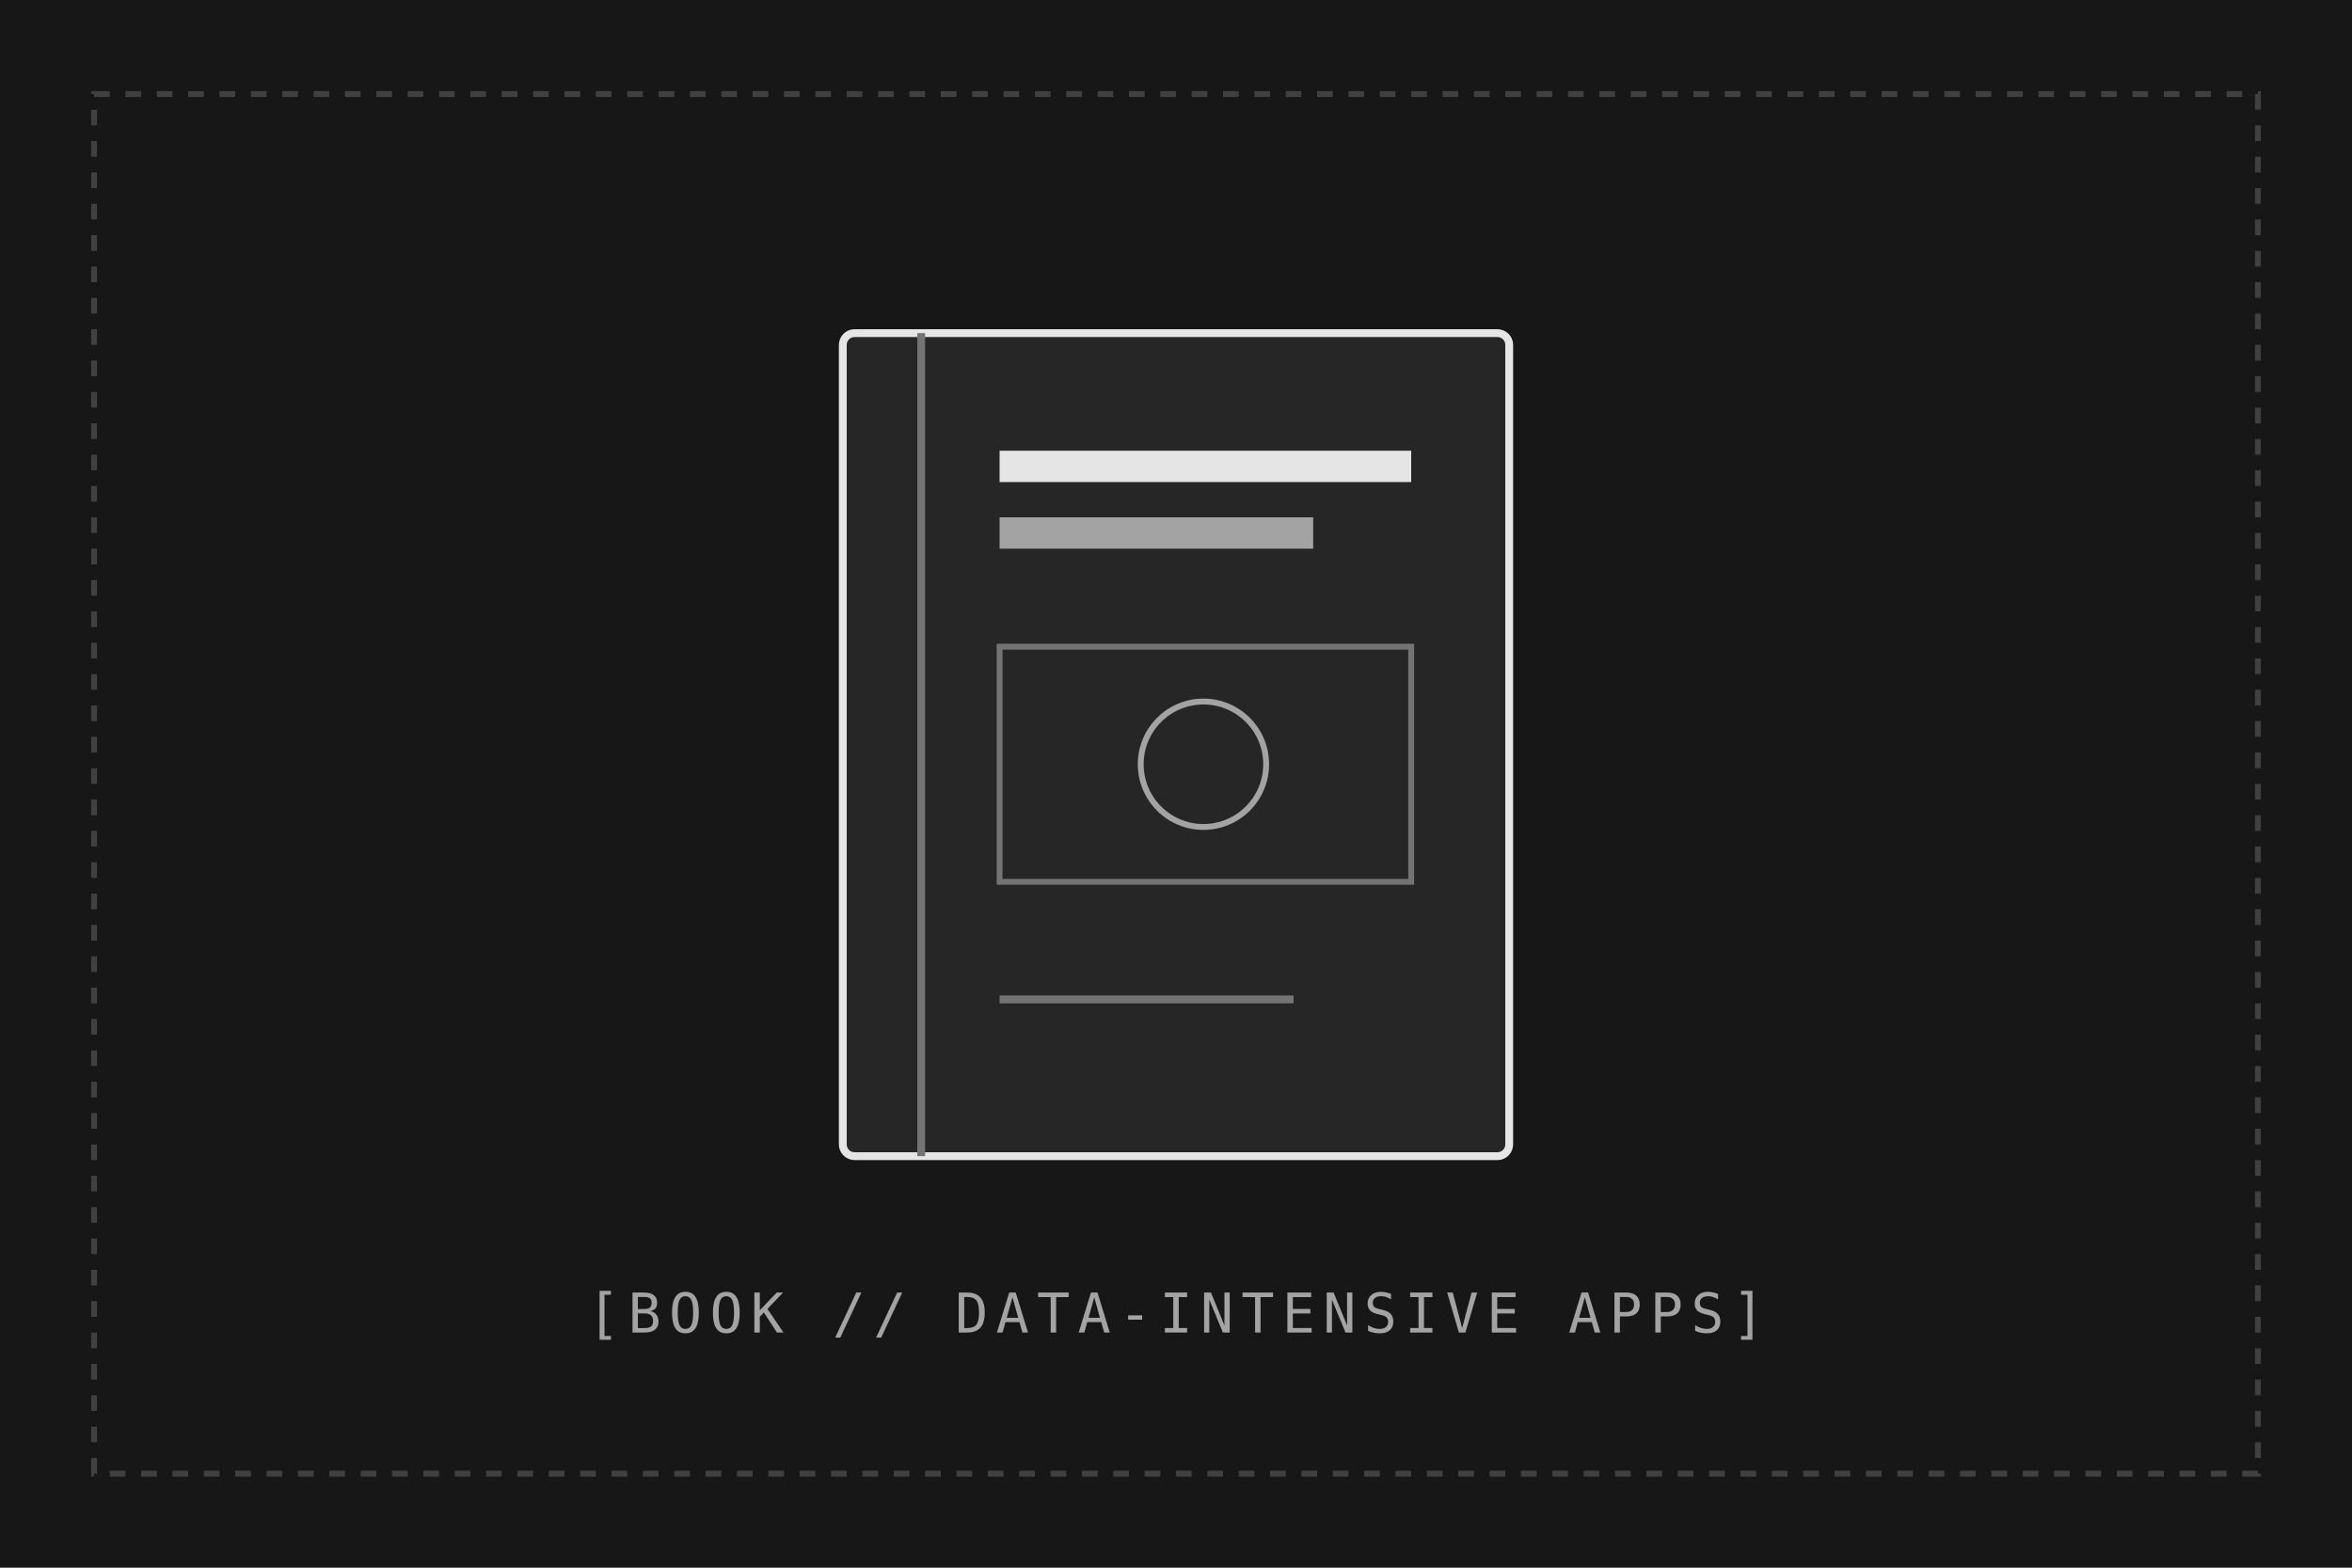
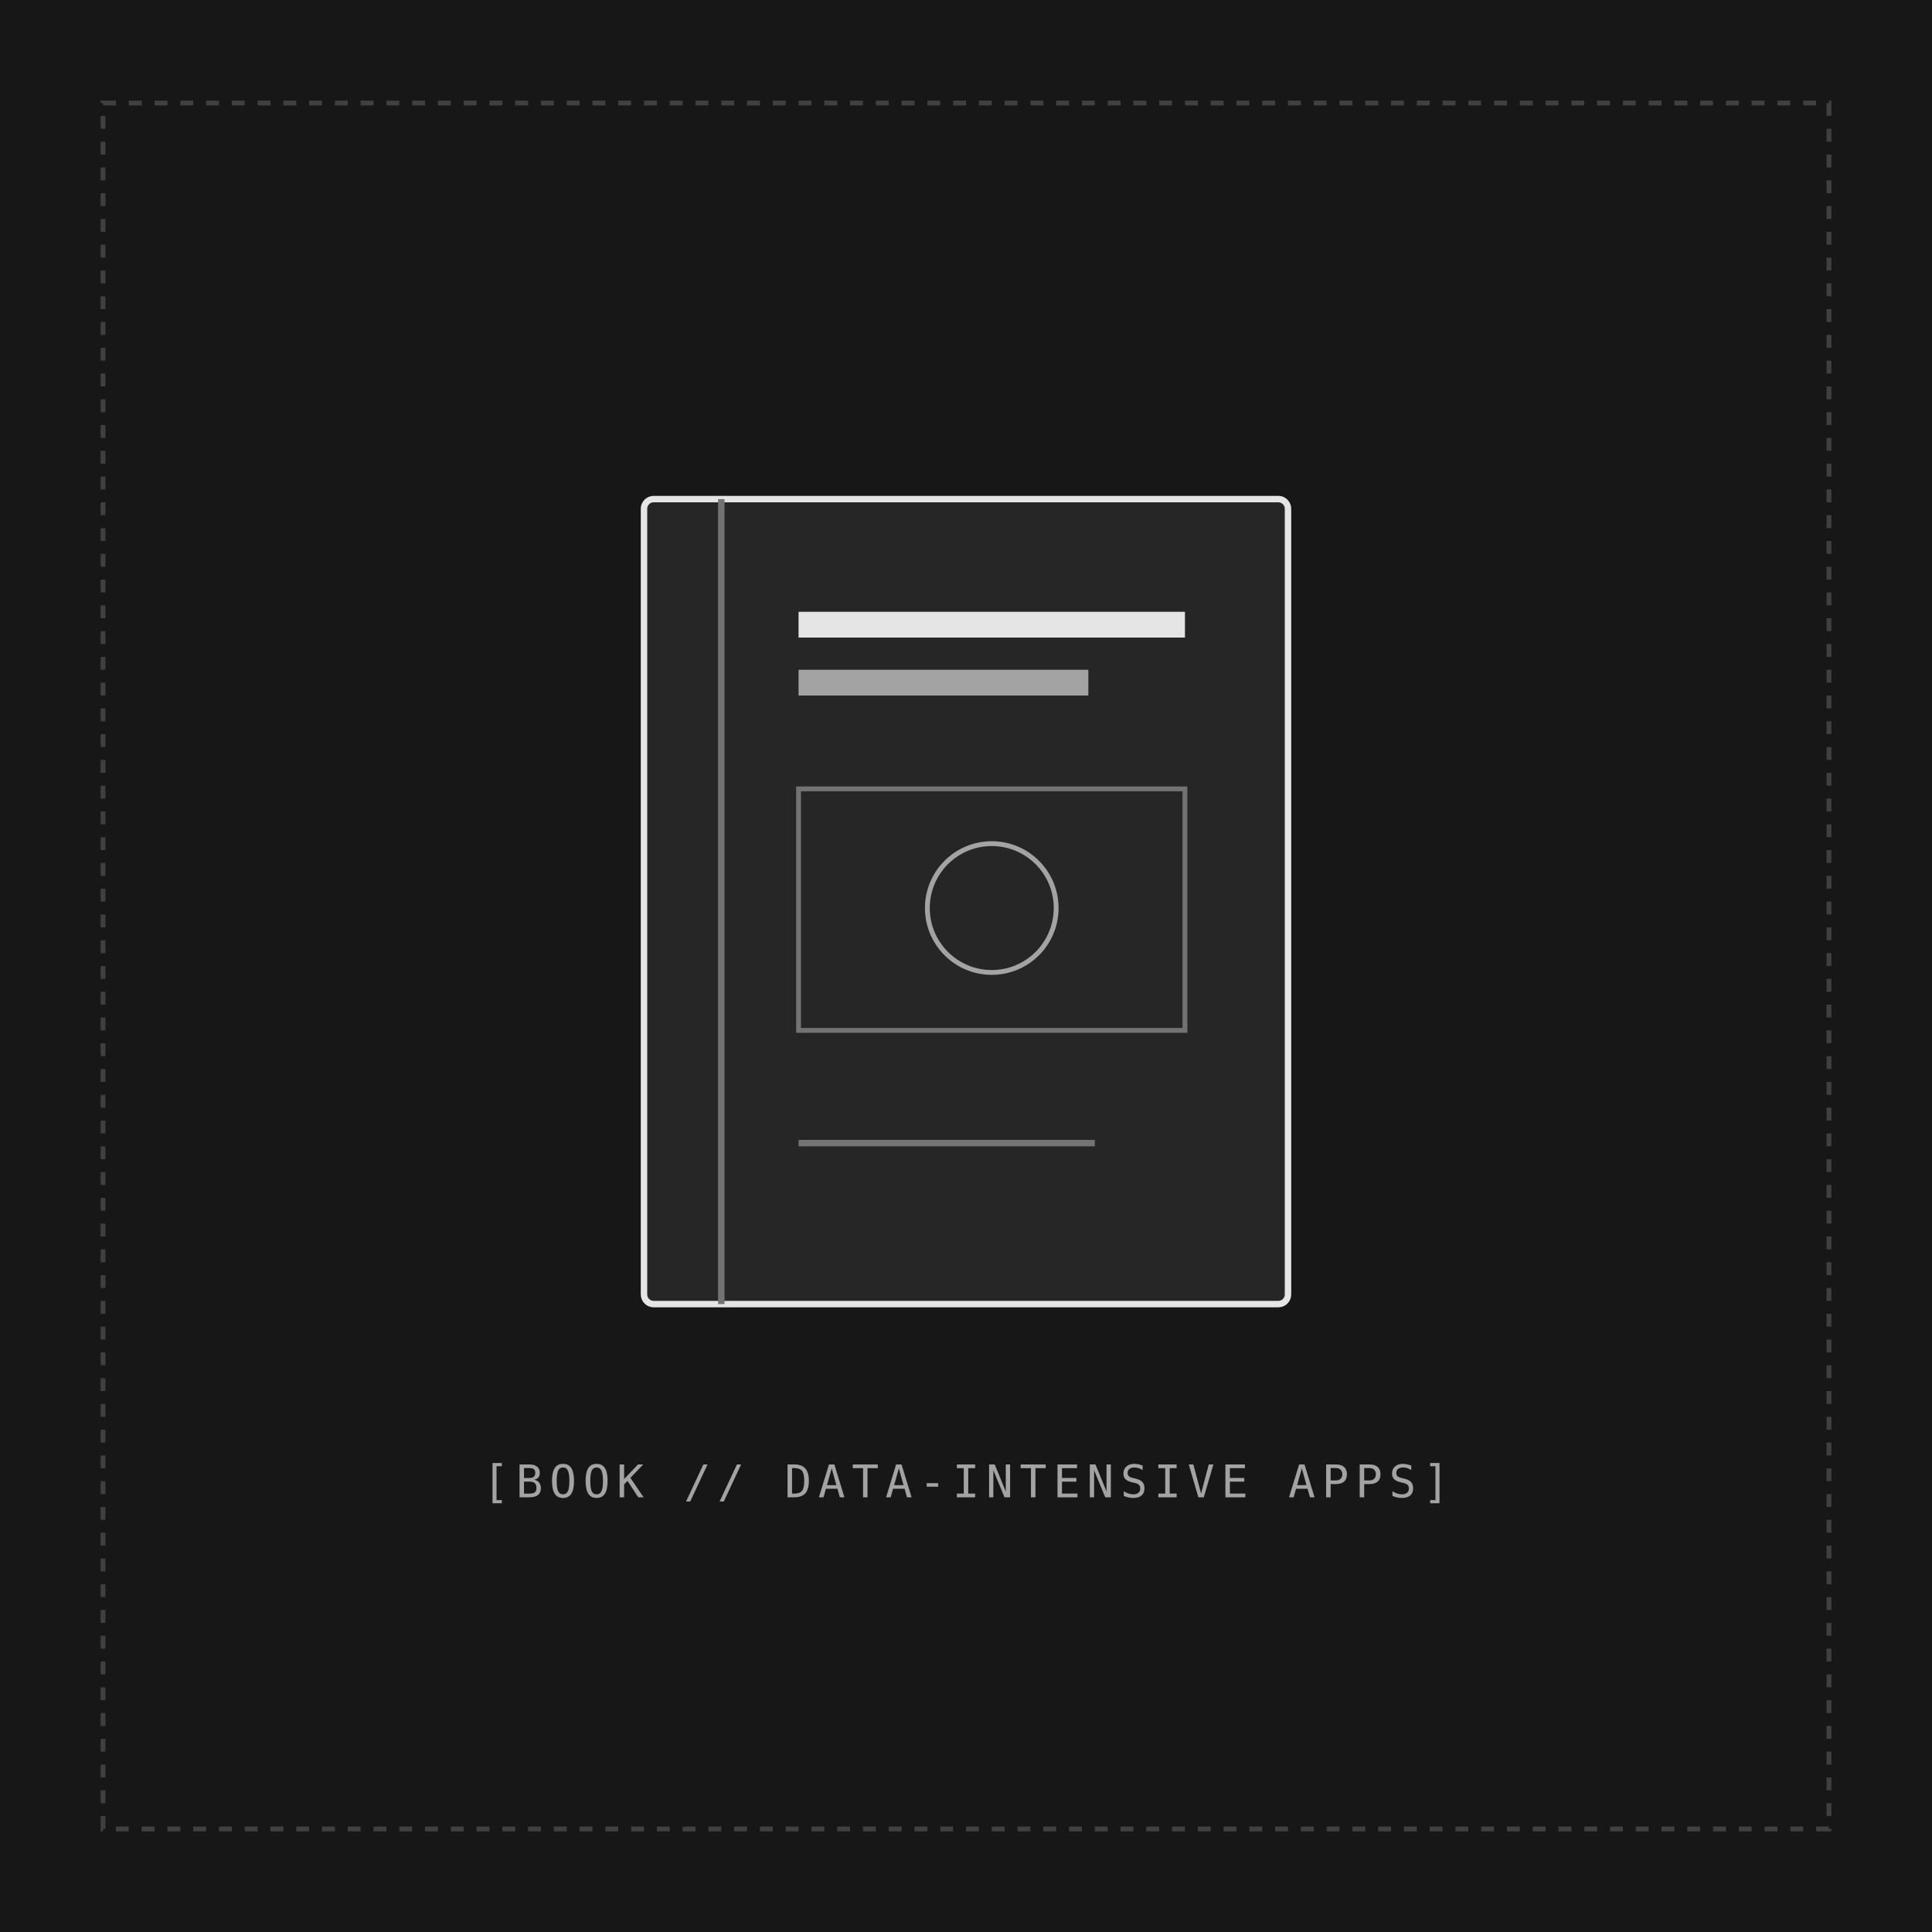
- <svg xmlns="http://www.w3.org/2000/svg" viewBox="0 0 600 400" fill="none">
-   <rect width="600" height="400" fill="#171717" />
-   <rect x="24" y="24" width="552" height="352" stroke="#404040" stroke-width="1.5" stroke-dasharray="4 4" />
-   <rect x="215" y="85" width="170" height="210" rx="3" fill="#262626" stroke="#e5e5e5" stroke-width="2" />
-   <line x1="235" y1="85" x2="235" y2="295" stroke="#737373" stroke-width="2" />
-   <rect x="255" y="115" width="105" height="8" fill="#e5e5e5" />
-   <rect x="255" y="132" width="80" height="8" fill="#a3a3a3" />
-   <rect x="255" y="165" width="105" height="60" stroke="#737373" stroke-width="1.5" />
-   <circle cx="307" cy="195" r="16" stroke="#a3a3a3" stroke-width="1.5" />
-   <line x1="255" y1="255" x2="330" y2="255" stroke="#737373" stroke-width="2" />
-   <text x="300" y="340" text-anchor="middle" fill="#a3a3a3" font-family="monospace" font-size="14" letter-spacing="2">[BOOK // DATA-INTENSIVE APPS]</text>
+ <svg xmlns="http://www.w3.org/2000/svg" viewBox="0 0 600 600" fill="none">
+   <rect width="600" height="600" fill="#171717" />
+   <rect x="32" y="32" width="536" height="536" stroke="#404040" stroke-width="1.5" stroke-dasharray="4 4" />
+   <rect x="200" y="155" width="200" height="250" rx="3" fill="#262626" stroke="#e5e5e5" stroke-width="2" />
+   <line x1="224" y1="155" x2="224" y2="405" stroke="#737373" stroke-width="2" />
+   <rect x="248" y="190" width="120" height="8" fill="#e5e5e5" />
+   <rect x="248" y="208" width="90" height="8" fill="#a3a3a3" />
+   <rect x="248" y="245" width="120" height="75" stroke="#737373" stroke-width="1.5" />
+   <circle cx="308" cy="282" r="20" stroke="#a3a3a3" stroke-width="1.5" />
+   <line x1="248" y1="355" x2="340" y2="355" stroke="#737373" stroke-width="2" />
+   <text x="300" y="465" text-anchor="middle" fill="#a3a3a3" font-family="monospace" font-size="14" letter-spacing="2">[BOOK // DATA-INTENSIVE APPS]</text>
</svg>
